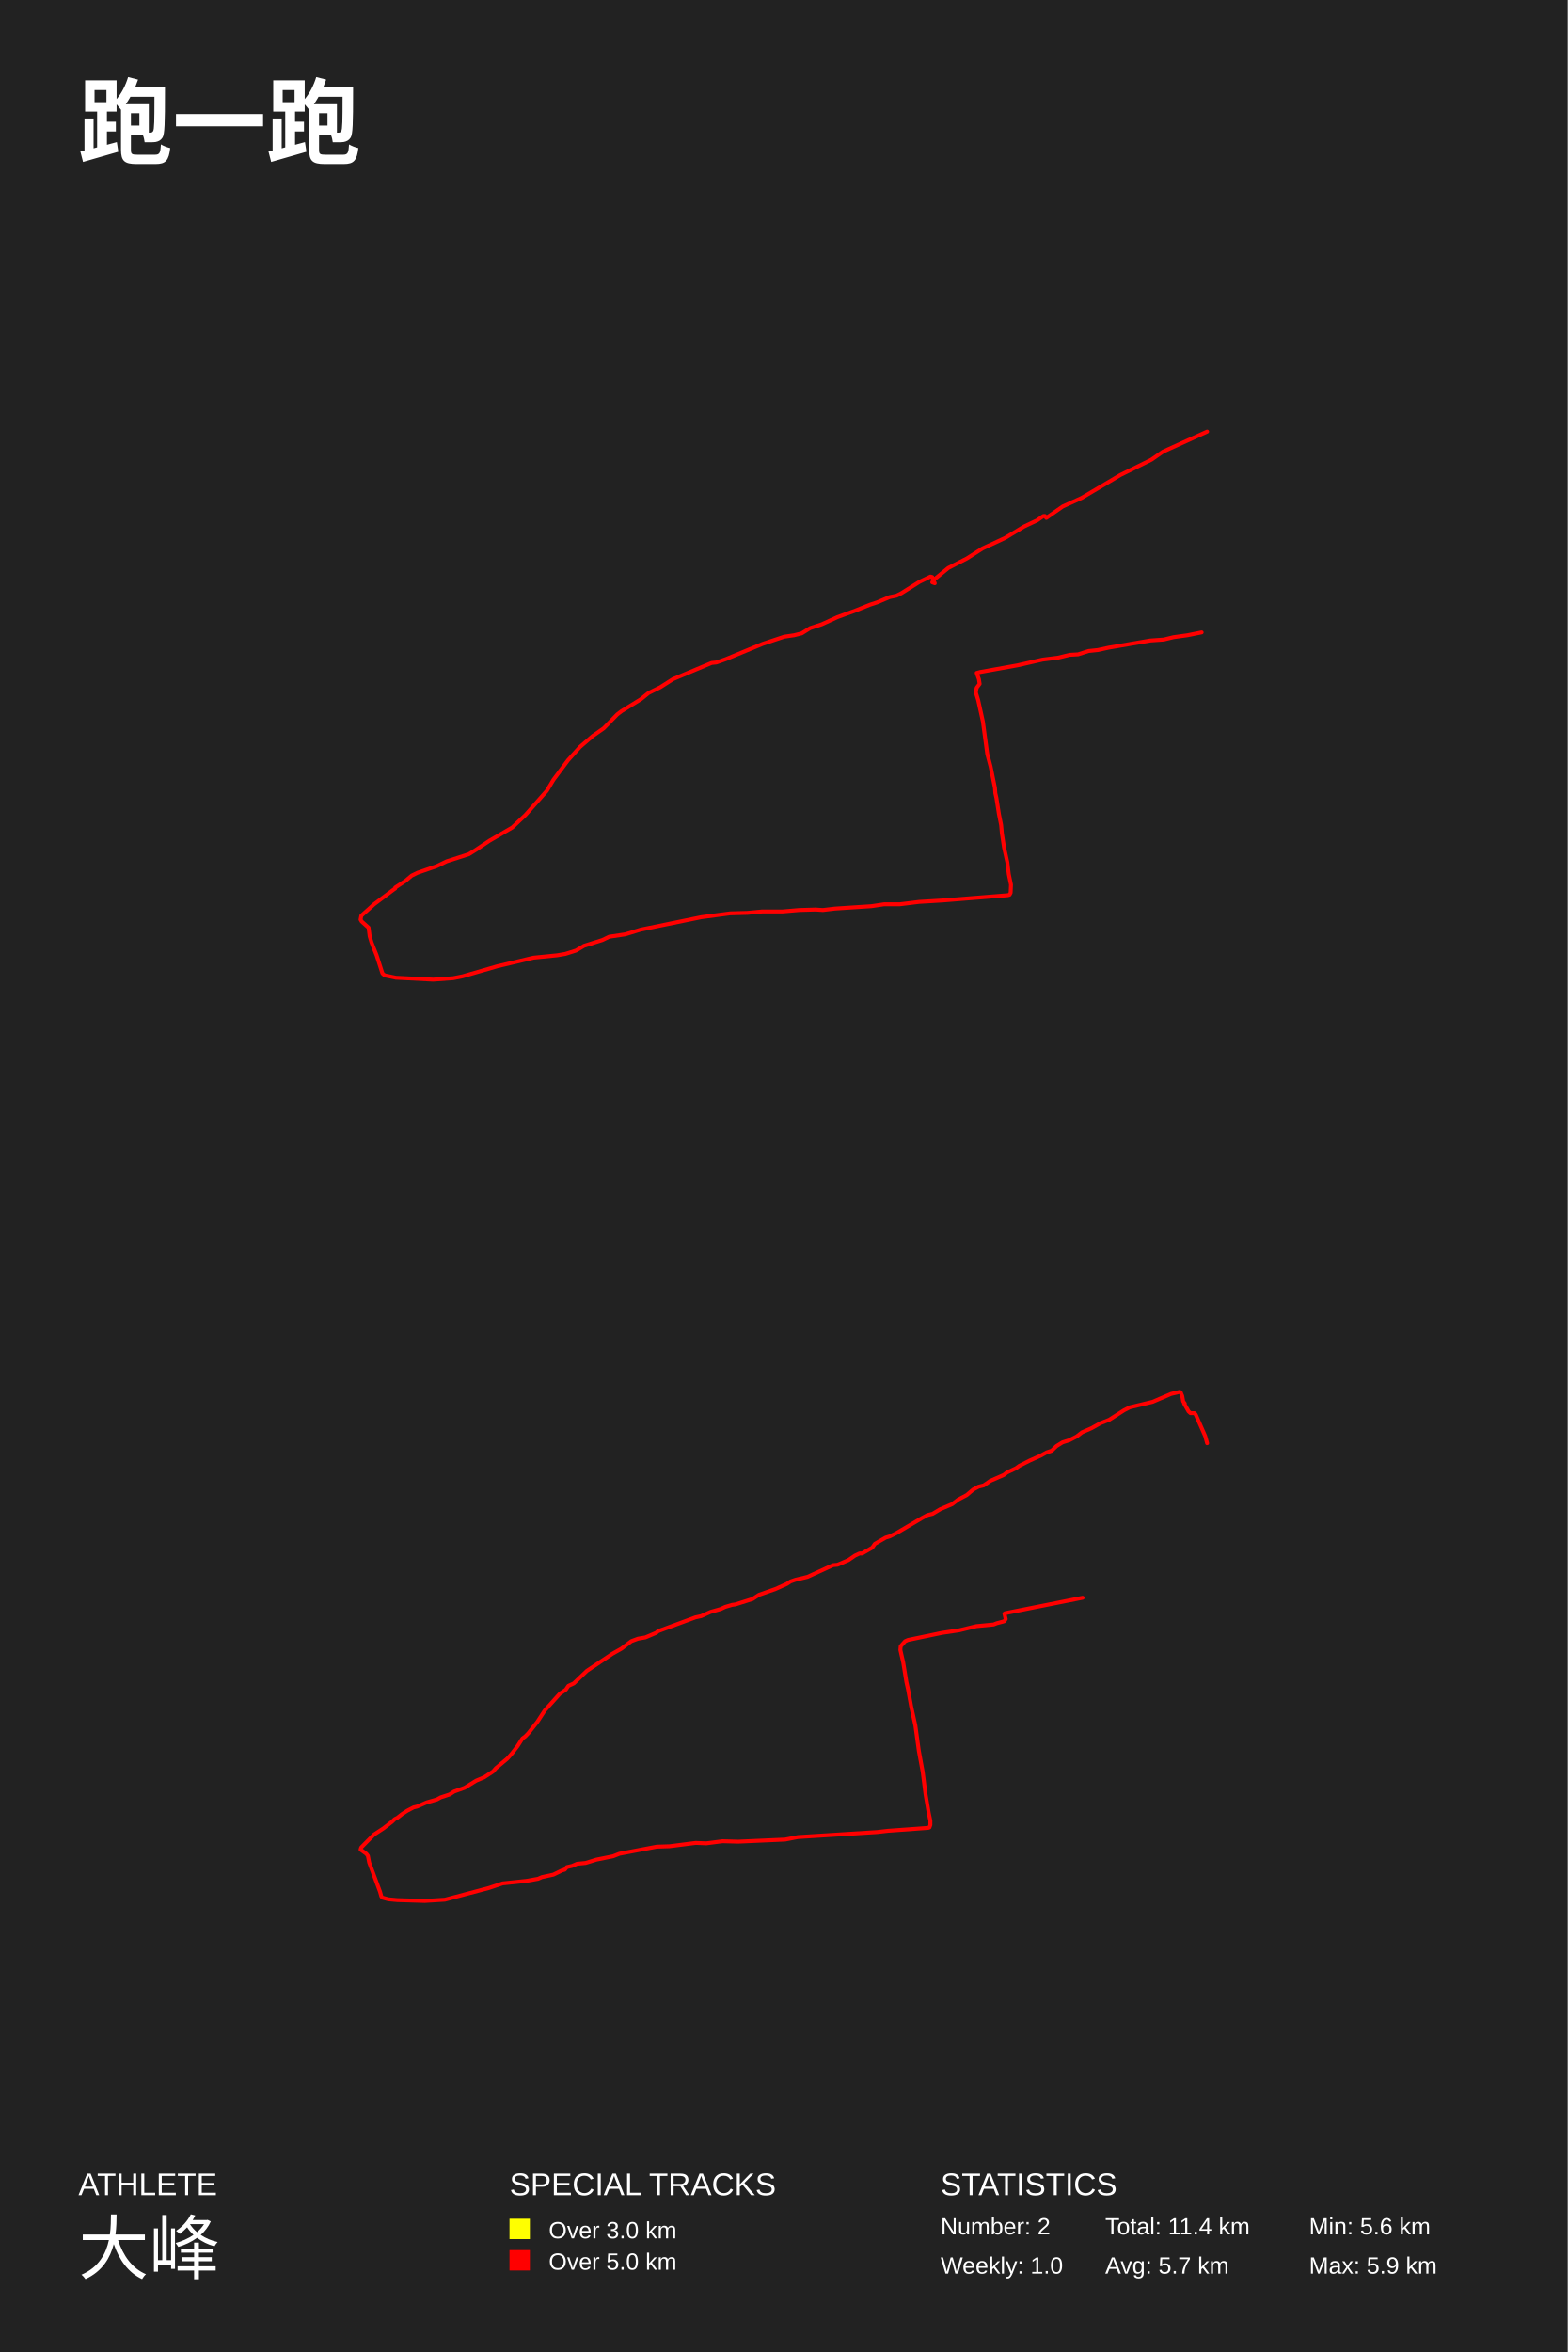
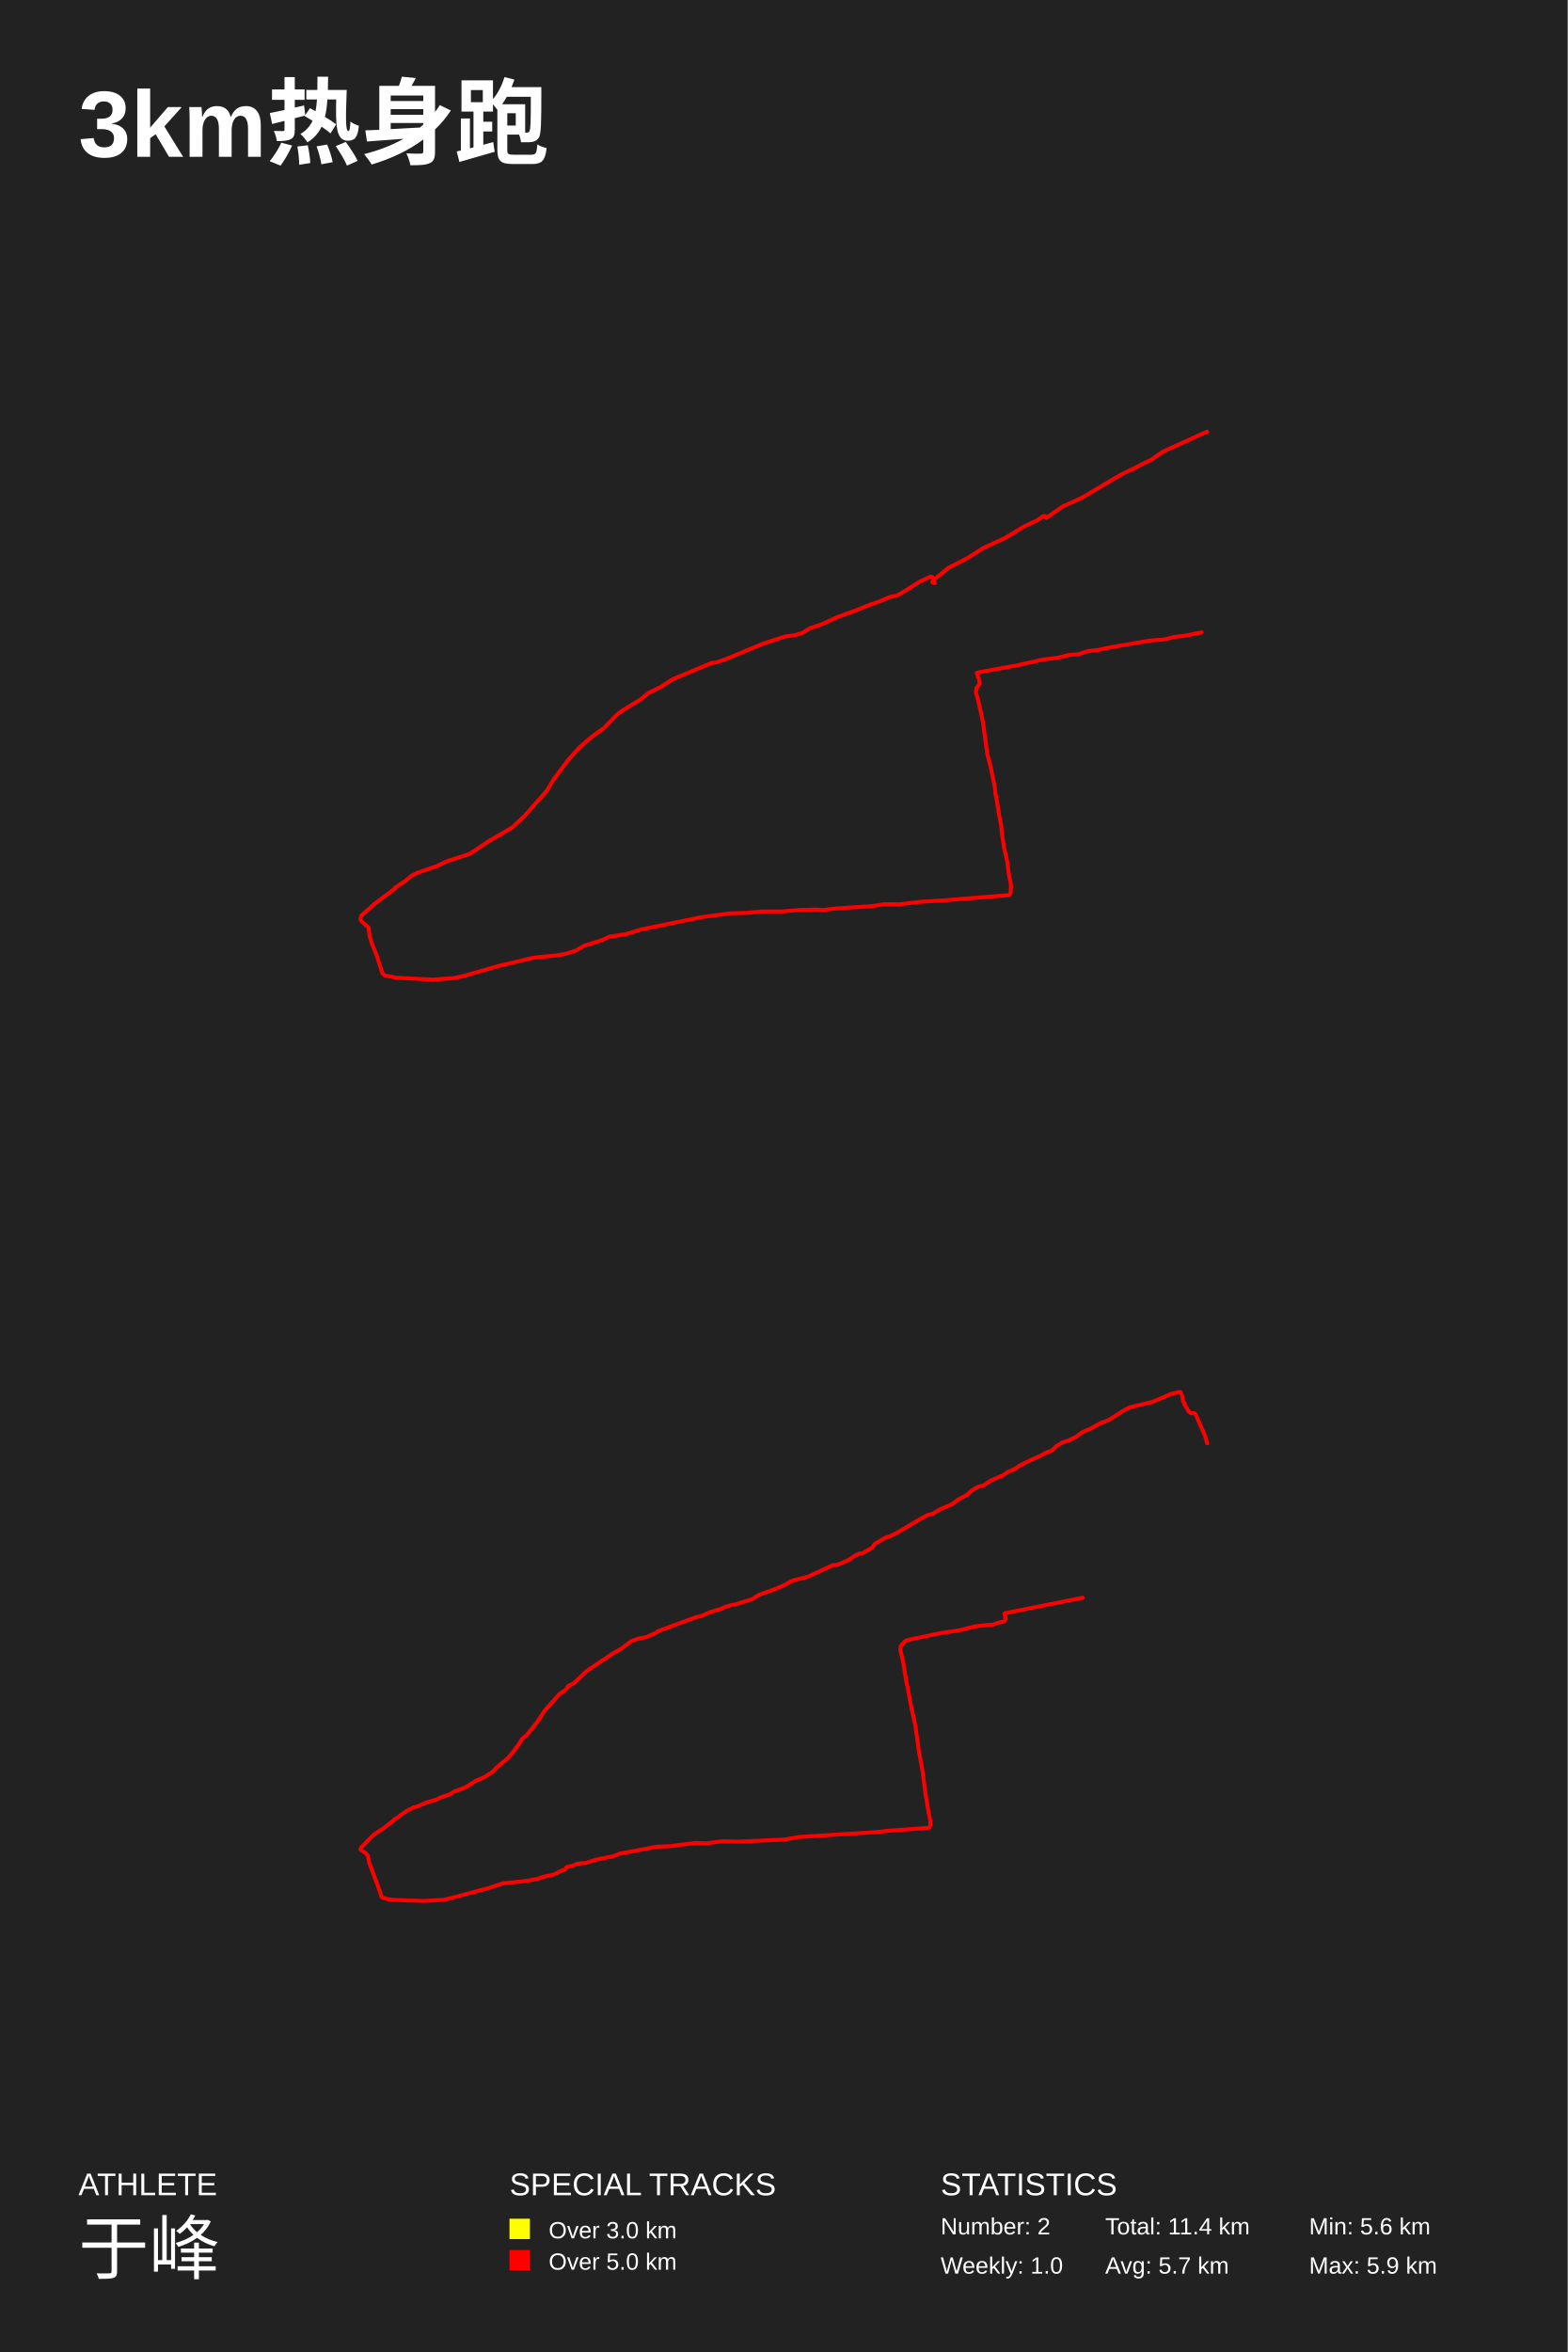
<svg xmlns="http://www.w3.org/2000/svg" baseProfile="full" height="300mm" version="1.1" viewBox="0,0,200,300" width="200mm">
  <defs />
  <rect fill="#222222" height="300" width="200" x="0" y="0" />
-   <text fill="#FFFFFF" style="font-size:12px; font-family:Arial; font-weight:bold;" x="10" y="20">跑一跑</text>
+   <text fill="#FFFFFF" style="font-size:12px; font-family:Arial; font-weight:bold;" x="10" y="20">3km热身跑</text>
  <text fill="#FFFFFF" style="font-size:4px; font-family:Arial" x="10" y="280">ATHLETE</text>
-   <text fill="#FFFFFF" style="font-size:9px; font-family:Arial" x="10" y="290">大峰</text>
+   <text fill="#FFFFFF" style="font-size:9px; font-family:Arial" x="10" y="290">于峰</text>
  <text fill="#FFFFFF" style="font-size:4px; font-family:Arial" x="65" y="280">SPECIAL TRACKS</text>
  <rect fill="yellow" height="2.6" width="2.6" x="65" y="283" />
  <text fill="#FFFFFF" style="font-size:3px; font-family:Arial" x="70" y="285.5">Over 3.0 km</text>
  <rect fill="red" height="2.6" width="2.6" x="65" y="287" />
  <text fill="#FFFFFF" style="font-size:3px; font-family:Arial" x="70" y="289.5">Over 5.0 km</text>
  <text fill="#FFFFFF" style="font-size:4px; font-family:Arial" x="120" y="280">STATISTICS</text>
  <text fill="#FFFFFF" style="font-size:3px; font-family:Arial" x="120" y="285">Number: 2</text>
  <text fill="#FFFFFF" style="font-size:3px; font-family:Arial" x="120" y="290">Weekly: 1.0</text>
  <text fill="#FFFFFF" style="font-size:3px; font-family:Arial" x="141" y="285">Total: 11.4 km</text>
  <text fill="#FFFFFF" style="font-size:3px; font-family:Arial" x="141" y="290">Avg: 5.7 km</text>
  <text fill="#FFFFFF" style="font-size:3px; font-family:Arial" x="167" y="285">Min: 5.6 km</text>
  <text fill="#FFFFFF" style="font-size:3px; font-family:Arial" x="167" y="290">Max: 5.9 km</text>
  <polyline fill="none" points="153.302,80.662 151.488,81.027 149.721,81.271 148.465,81.575 146.744,81.697 141.442,82.609 140.047,82.913 138.884,83.035 137.535,83.461 136.465,83.522 134.977,83.887 133.023,84.13 129.814,84.86 125.07,85.712 124.605,85.834 124.884,86.625 124.977,87.233 124.605,87.72 124.512,88.146 124.512,88.389 124.791,89.302 125.395,92.04 125.953,96.177 126.372,97.759 126.93,100.496 126.977,101.166 127.116,101.774 127.442,103.843 127.721,105.242 127.814,106.276 128.093,108.101 128.512,109.987 128.698,111.508 128.977,112.847 128.93,113.881 128.791,114.124 128.558,114.185 120.279,114.854 117.256,115.037 114.791,115.341 112.791,115.341 111.163,115.584 106.512,115.889 104.977,116.071 104.047,116.01 101.953,116.071 99.86,116.254 97.256,116.254 95.349,116.436 93.163,116.497 89.488,116.984 81.767,118.565 79.767,119.174 77.721,119.478 76.837,119.904 74.512,120.634 73.488,121.242 72.14,121.668 71.07,121.851 68.047,122.155 63.442,123.25 59.023,124.527 57.814,124.771 55.256,124.953 50.512,124.71 49.07,124.406 48.791,124.162 48.047,121.851 47.395,120.208 47.163,119.417 47.023,118.322 46.14,117.531 46.0,117.288 46.093,116.801 47.721,115.341 50.233,113.455 50.419,113.333 50.419,113.212 51.721,112.36 52.512,111.691 53.256,111.326 55.721,110.474 56.977,109.866 59.814,108.953 60.698,108.405 62.419,107.25 65.349,105.546 67.023,103.964 69.767,100.861 70.605,99.462 72.465,96.968 74.0,95.264 75.628,93.865 77.023,92.891 78.744,91.127 79.302,90.701 81.767,89.18 82.744,88.389 84.233,87.659 85.86,86.625 90.791,84.556 91.395,84.495 92.605,84.069 97.302,82.122 100.047,81.21 101.302,81.027 102.279,80.784 103.349,80.115 104.837,79.628 106.837,78.715 109.163,77.864 110.977,77.133 111.907,76.829 113.488,76.16 114.372,75.977 114.977,75.673 117.302,74.213 118.698,73.544 118.93,73.604 119.256,74.395 118.93,74.274 119.116,73.97 120.977,72.448 123.349,71.232 125.349,69.954 128.233,68.615 130.651,67.155 132.326,66.364 133.116,65.816 133.302,65.816 133.488,66.06 135.581,64.6 138,63.504 142.93,60.584 146.884,58.637 148.372,57.602 154.0,55.047" stroke="red" stroke-linecap="round" stroke-linejoin="round" stroke-width="0.5" />
  <polyline fill="none" points="138.118,203.795 128.222,205.766 128.14,205.82 128.303,206.512 128.14,206.779 127.977,206.832 127.163,207.045 126.756,207.205 124.557,207.418 122.357,207.951 120.199,208.27 115.842,209.176 115.475,209.336 114.905,209.975 114.864,210.454 115.231,212.052 115.638,214.556 115.842,215.462 116.249,217.699 116.778,220.096 117.226,223.346 117.715,226.009 118.081,228.885 118.489,231.282 118.692,232.241 118.692,232.774 118.57,233.094 118.407,233.147 113.276,233.52 111.891,233.679 101.792,234.319 100.163,234.638 94.176,234.905 92.181,234.851 90.104,235.118 88.76,235.064 85.421,235.491 83.792,235.544 79.027,236.449 78.213,236.769 76.095,237.195 74.71,237.621 73.611,237.728 73.0,237.994 72.308,238.154 72.063,238.473 71.697,238.58 70.597,239.113 69.131,239.432 68.643,239.645 67.136,239.912 64.122,240.231 62.371,240.817 56.751,242.309 54.186,242.468 50.683,242.362 49.543,242.255 48.769,242.042 48.647,241.883 48.484,241.297 47.1,237.568 46.937,236.716 46.733,236.449 46.0,235.917 46.081,235.65 47.71,233.999 48.932,233.2 50.032,232.348 50.357,232.028 50.683,231.868 51.294,231.389 51.946,230.963 52.76,230.537 53.208,230.43 54.43,229.897 55.733,229.525 56.222,229.258 57.362,228.885 57.932,228.513 59.276,228.033 60.742,227.128 61.76,226.701 62.9,225.956 63.267,225.53 64.733,224.304 65.344,223.612 66.036,222.706 66.647,221.747 67.014,221.481 67.421,221.055 68.561,219.617 69.498,218.178 71.412,216.048 72.186,215.515 72.511,215.035 73.204,214.716 74.873,213.118 78.131,210.934 79.271,210.294 80.534,209.336 81.389,209.016 82.326,208.856 83.71,208.27 83.955,208.057 88.719,206.299 89.452,206.139 90.633,205.607 91.937,205.234 92.507,204.967 93.403,204.701 93.81,204.648 96.009,203.955 96.824,203.422 98.941,202.677 100.367,202.037 100.855,201.718 101.466,201.505 103.014,201.132 106.271,199.64 106.842,199.587 108.226,199.001 109.081,198.415 109.652,198.149 109.977,198.149 111.281,197.403 111.606,196.923 112.991,196.124 113.52,195.964 114.376,195.538 117.633,193.62 118.326,193.247 118.977,193.088 119.955,192.502 121.462,191.862 122.235,191.276 123.335,190.69 124.149,189.998 124.842,189.625 125.493,189.465 126.348,188.879 128.059,188.133 128.466,187.814 129.606,187.281 130.054,186.961 131.317,186.322 132.742,185.683 133.516,185.256 134.167,185.043 134.778,184.457 135.552,183.978 136.407,183.711 137.344,183.232 138.036,182.699 139.258,182.166 140.398,181.527 141.498,181.101 143.412,179.876 144.145,179.503 147.036,178.81 149.398,177.798 150.498,177.532 150.62,177.585 150.824,178.064 150.946,178.757 151.149,179.023 151.068,179.023 151.638,180.035 151.882,180.249 152.371,180.249 152.534,180.408 153.756,183.179 154.0,184.084" stroke="red" stroke-linecap="round" stroke-linejoin="round" stroke-width="0.5" />
</svg>
